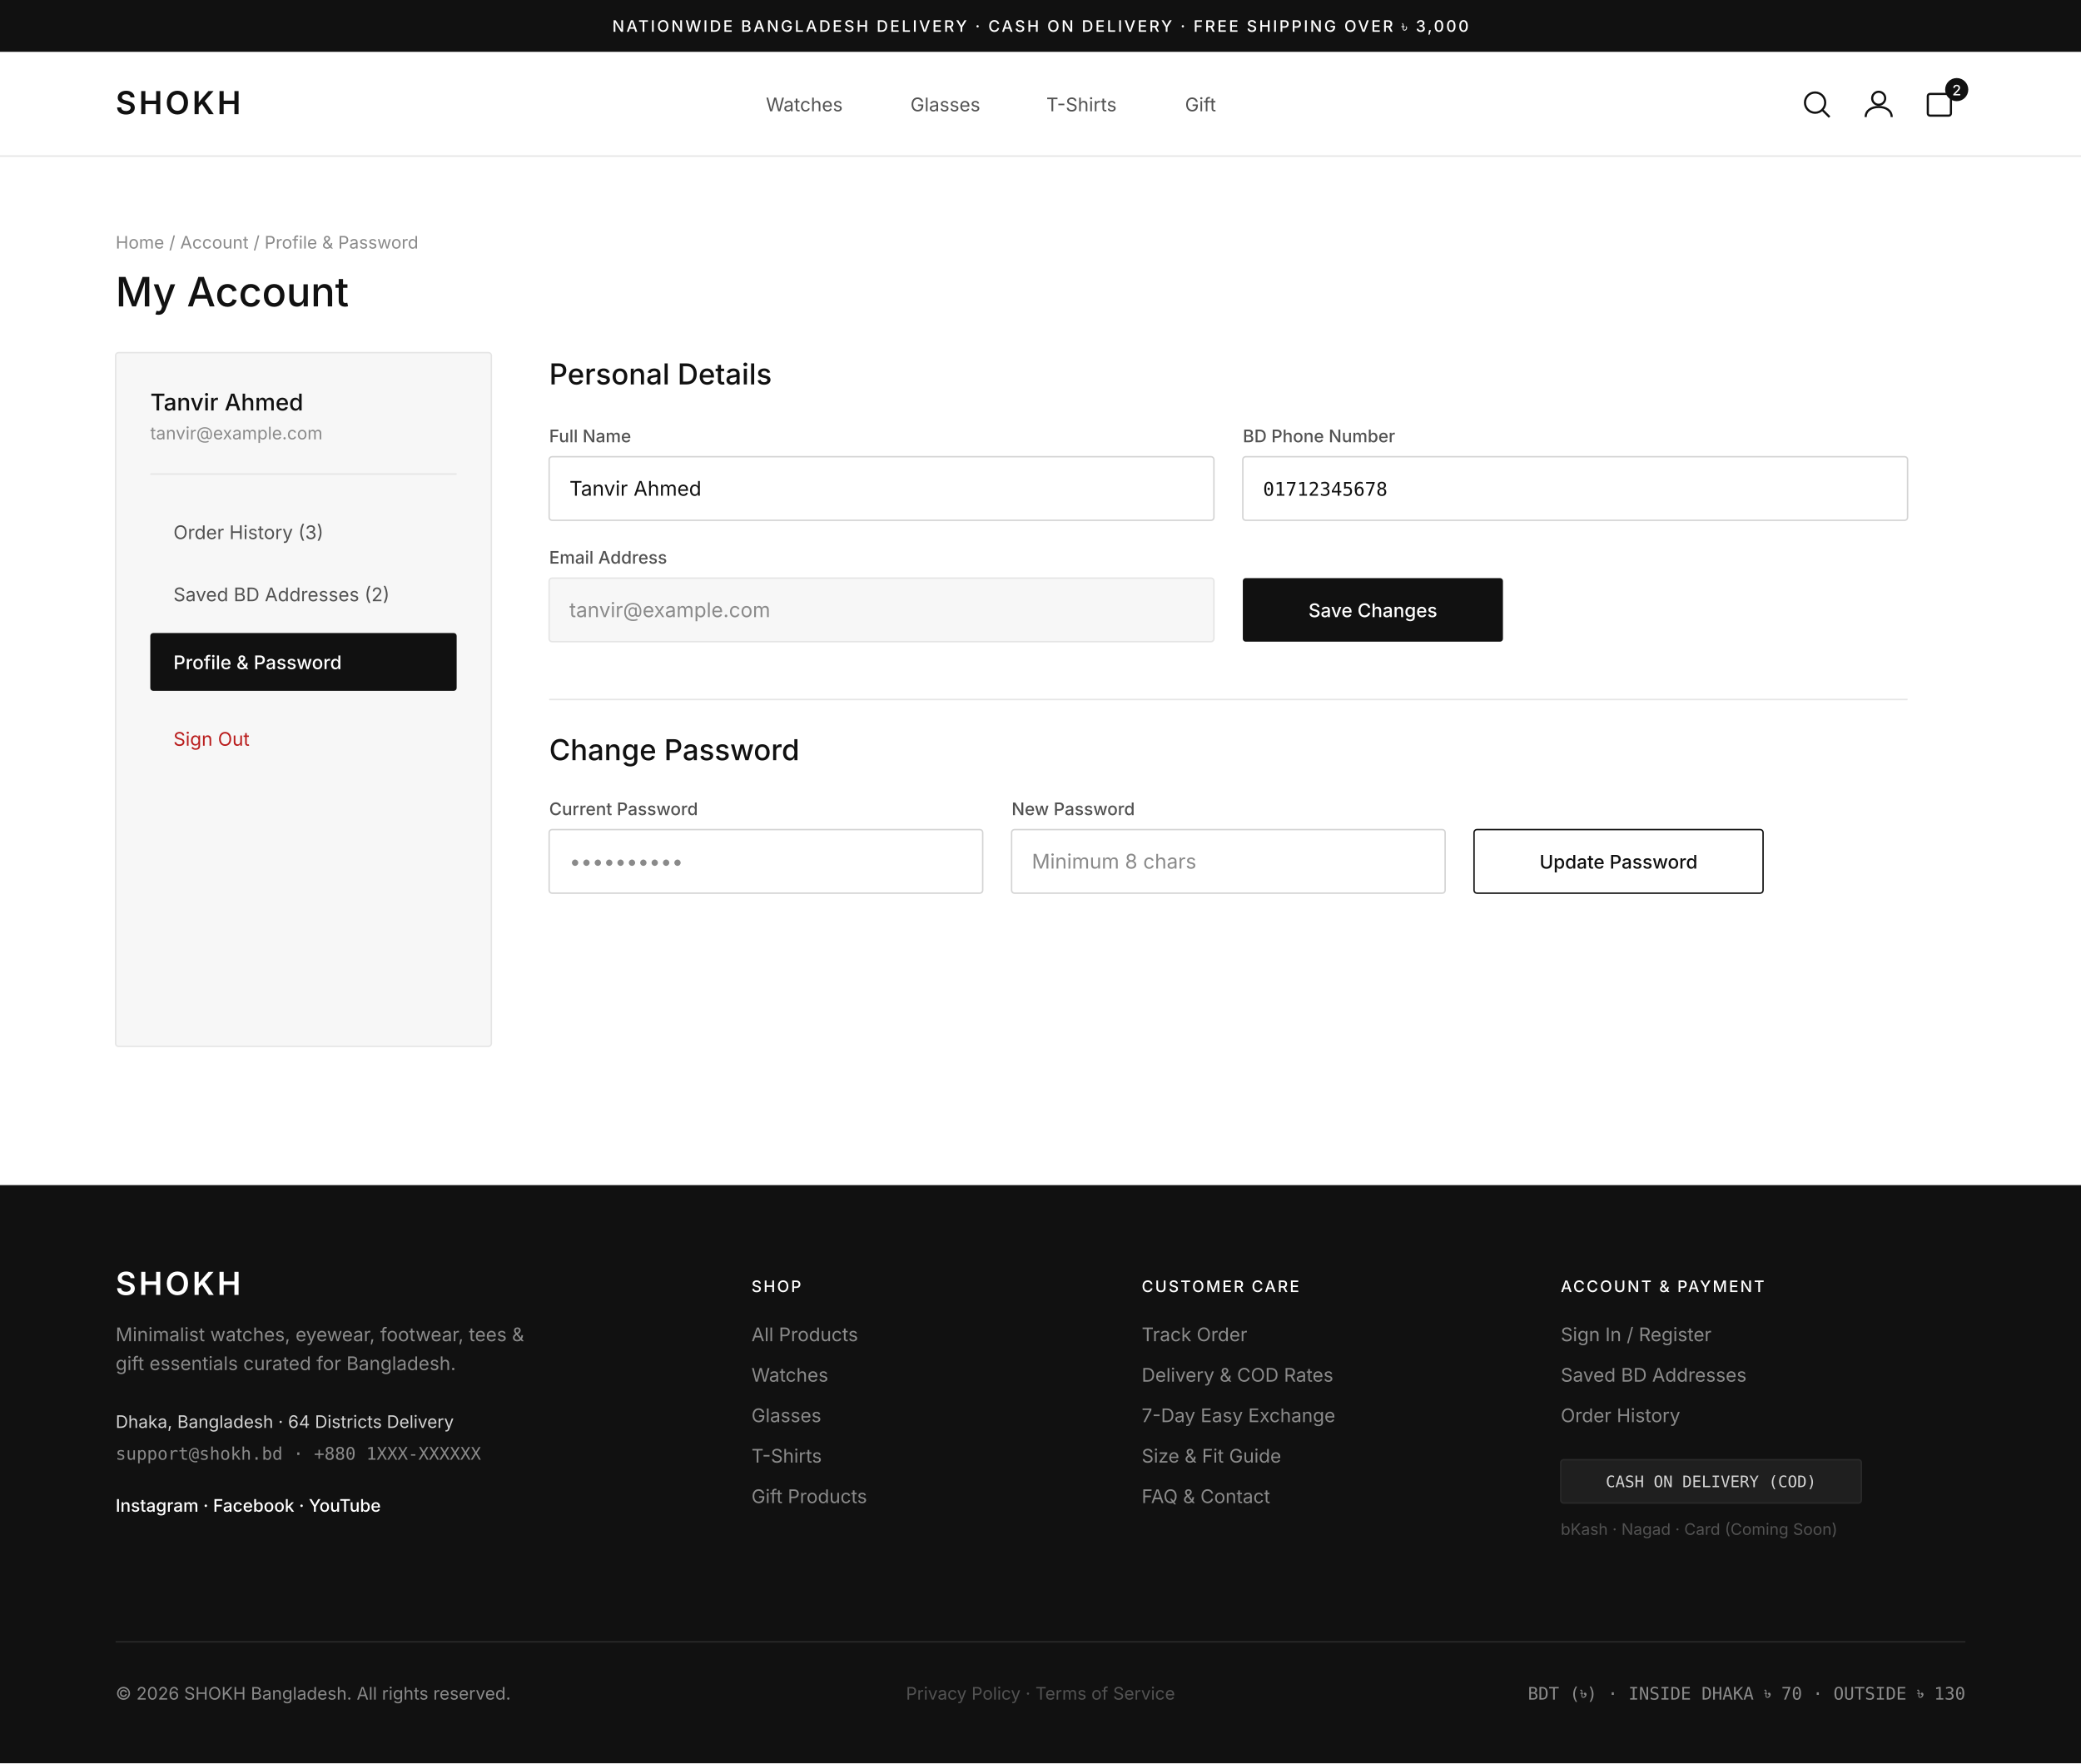
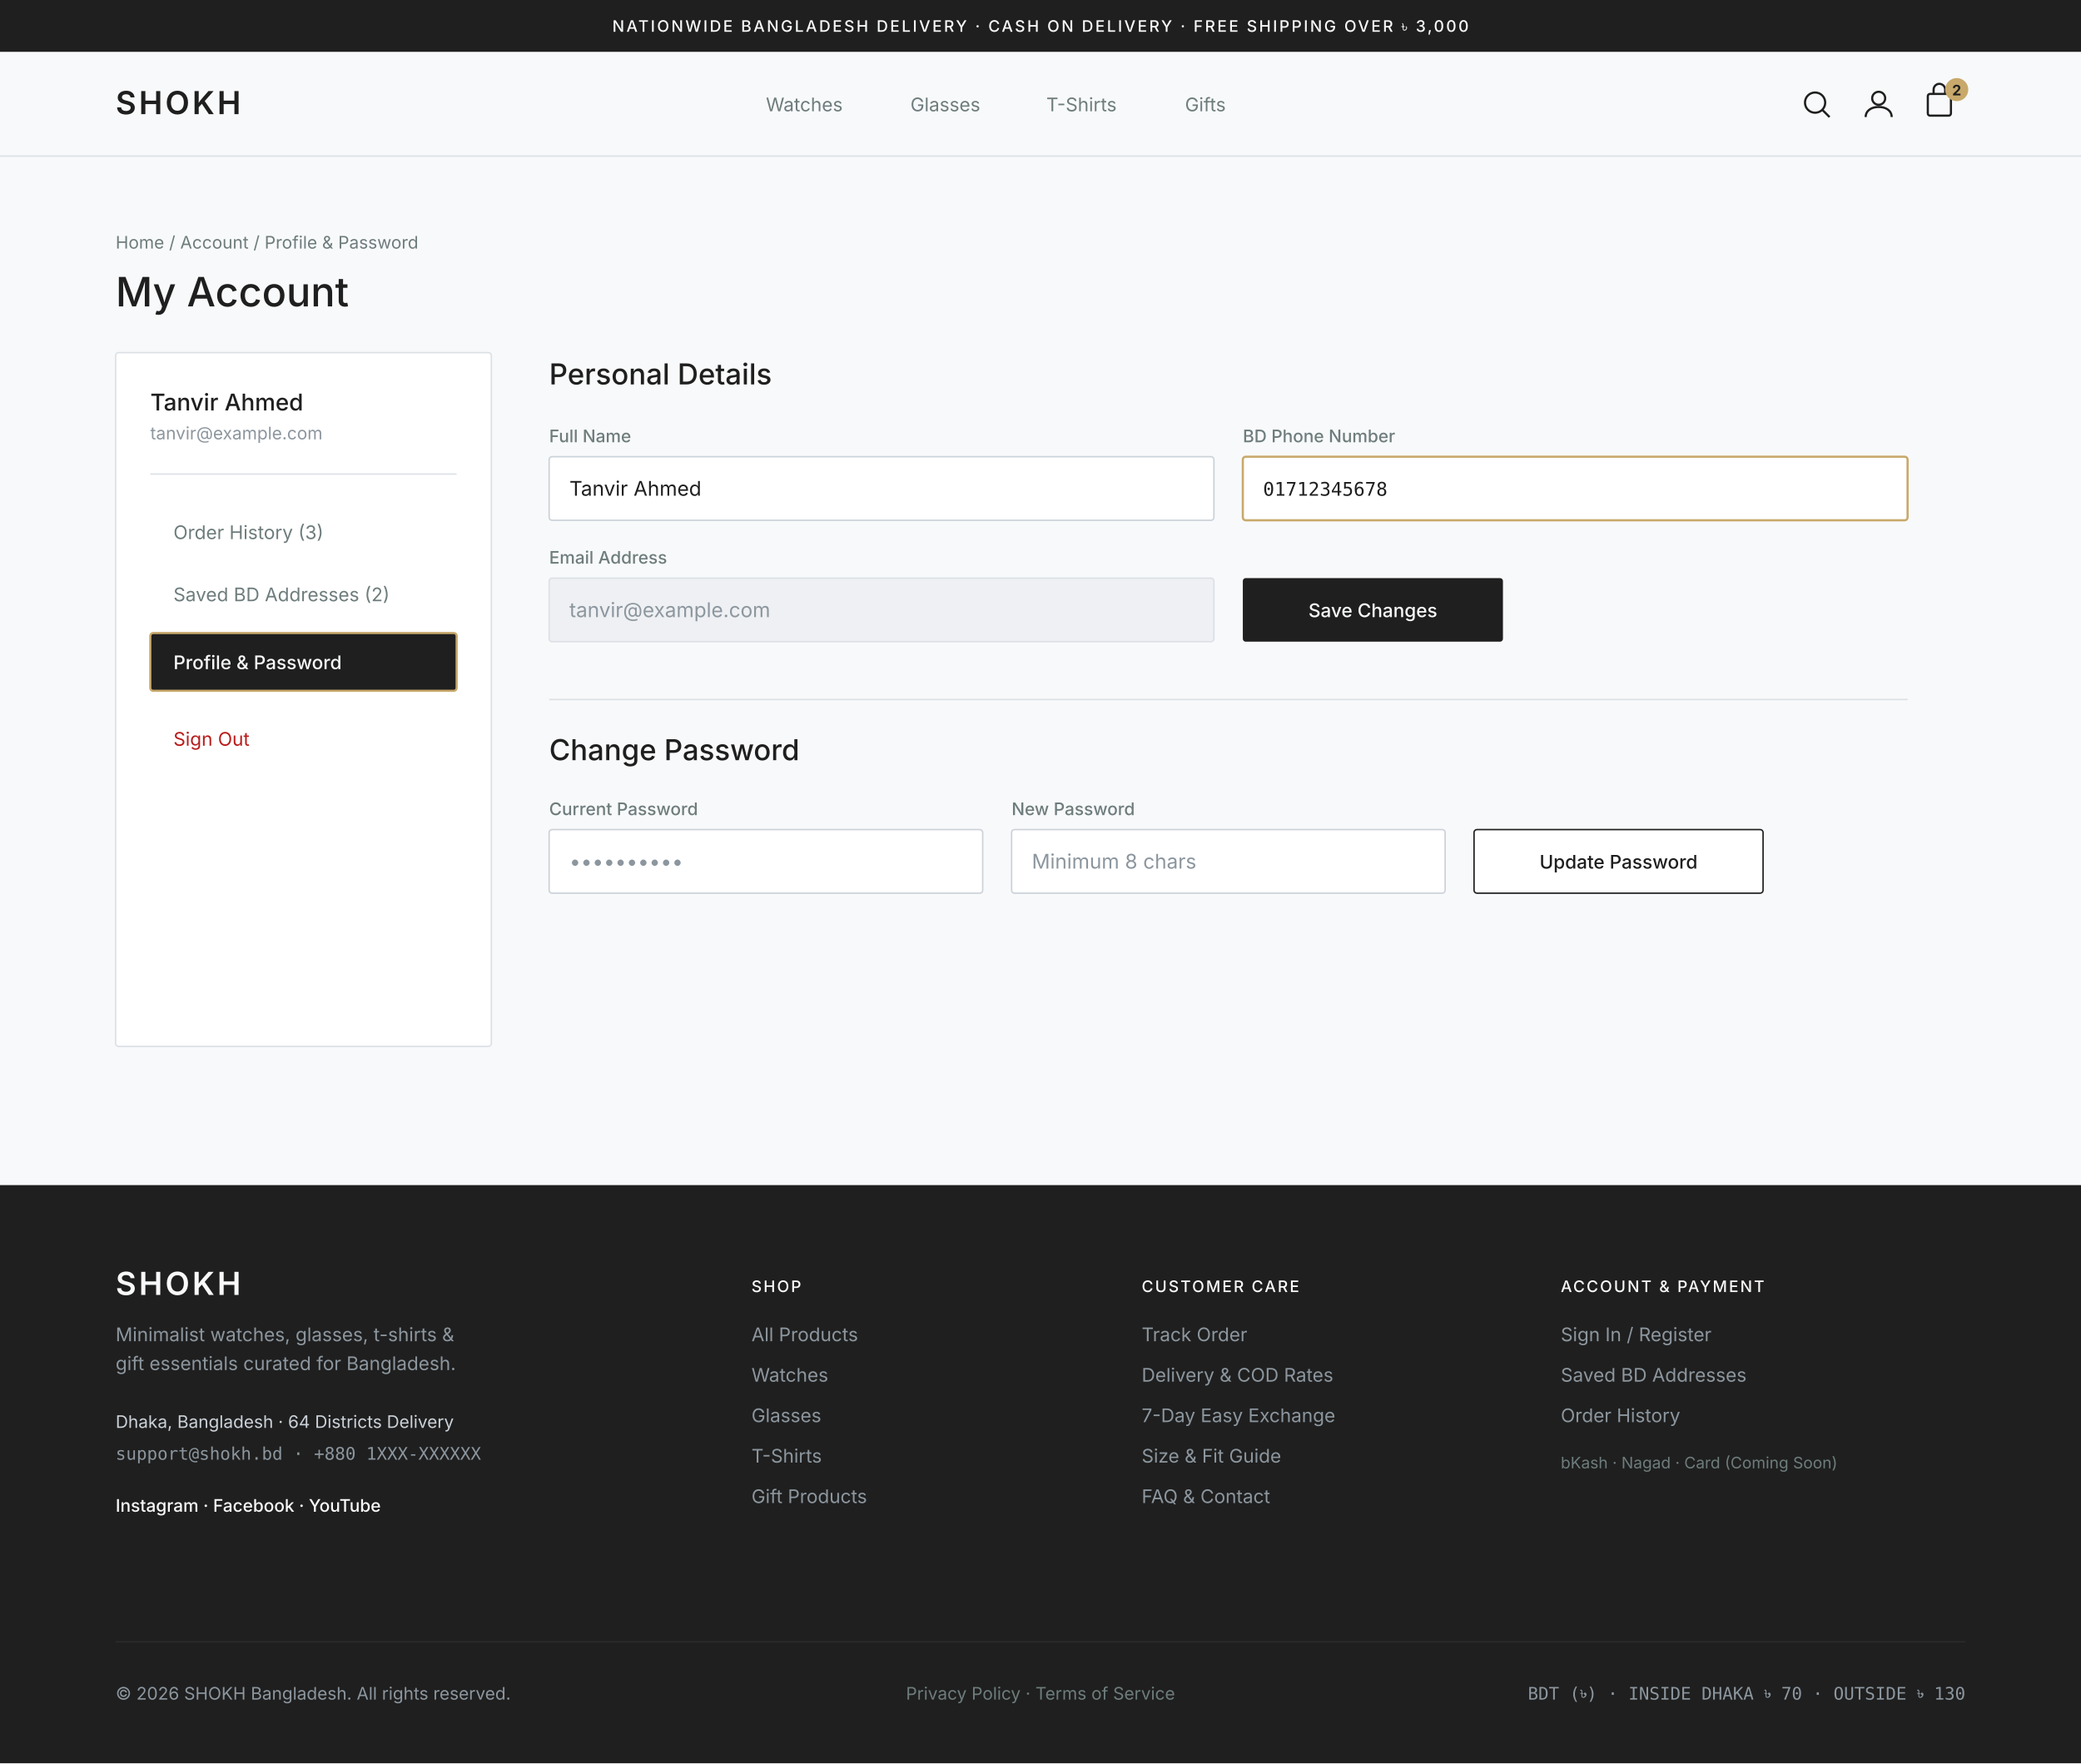
<svg xmlns="http://www.w3.org/2000/svg" width="1440" height="1220" viewBox="0 0 1440 1220" fill="none">
-   <rect id="Account-Profile-Desktop-BG" width="1440" height="1220" fill="#FFFFFF" />
+   <rect id="Account-Profile-Desktop-BG" width="1440" height="1220" fill="#F8F9FA" />
  <g id="01-Navbar">
-     <rect width="1440" height="36" fill="#111111" />
-     <text x="720" y="22" text-anchor="middle" fill="#FFFFFF" font-family="Inter, sans-serif" font-size="11" font-weight="500" letter-spacing="1.4">NATIONWIDE BANGLADESH DELIVERY  ·  CASH ON DELIVERY  ·  FREE SHIPPING OVER ৳ 3,000</text>
-     <rect y="36" width="1440" height="72" fill="#FFFFFF" />
-     <line x1="0" y1="108" x2="1440" y2="108" stroke="#E5E5E5" />
-     <text x="80" y="79" fill="#111111" font-family="Inter, sans-serif" font-size="22" font-weight="600" letter-spacing="1.8">SHOKH</text>
-     <text x="530" y="77" fill="#525252" font-family="Inter, sans-serif" font-size="13">Watches</text>
-     <text x="630" y="77" fill="#525252" font-family="Inter, sans-serif" font-size="13">Glasses</text>
-     <text x="724" y="77" fill="#525252" font-family="Inter, sans-serif" font-size="13">T-Shirts</text>
-     <text x="820" y="77" fill="#525252" font-family="Inter, sans-serif" font-size="13">Gift</text>
-     <circle cx="1256" cy="71" r="7" stroke="#111111" stroke-width="1.5" />
-     <line x1="1261" y1="76" x2="1266" y2="81" stroke="#111111" stroke-width="1.5" />
-     <circle cx="1300" cy="68" r="4.5" stroke="#111111" stroke-width="1.5" />
-     <path d="M1291 81C1291 76.5 1295 74 1300 74C1305 74 1309 76.5 1309 81" stroke="#111111" stroke-width="1.5" />
-     <rect x="1334" y="65" width="16" height="15" rx="1.5" stroke="#111111" stroke-width="1.5" />
-     <circle cx="1354" cy="62" r="8" fill="#111111" />
-     <text x="1354" y="66" text-anchor="middle" fill="#FFFFFF" font-family="Inter, sans-serif" font-size="10" font-weight="500">2</text>
+     <rect width="1440" height="36" fill="#1F1F1F" />
+     <text x="720" y="22" text-anchor="middle" fill="#F8F9FA" font-family="Inter, sans-serif" font-size="11" font-weight="500" letter-spacing="1.4">NATIONWIDE BANGLADESH DELIVERY  ·  CASH ON DELIVERY  ·  FREE SHIPPING OVER ৳ 3,000</text>
+     <rect y="36" width="1440" height="72" fill="#F8F9FA" />
+     <line x1="0" y1="108" x2="1440" y2="108" stroke="#DCE0E6" />
+     <text x="80" y="79" fill="#1F1F1F" font-family="Inter, sans-serif" font-size="22" font-weight="600" letter-spacing="1.8">SHOKH</text>
+     <text x="530" y="77" fill="#6E7C7C" font-family="Inter, sans-serif" font-size="13">Watches</text>
+     <text x="630" y="77" fill="#6E7C7C" font-family="Inter, sans-serif" font-size="13">Glasses</text>
+     <text x="724" y="77" fill="#6E7C7C" font-family="Inter, sans-serif" font-size="13">T-Shirts</text>
+     <text x="820" y="77" fill="#6E7C7C" font-family="Inter, sans-serif" font-size="13">Gifts</text>
+     <circle cx="1256" cy="71" r="7" stroke="#1F1F1F" stroke-width="1.5" />
+     <line x1="1261" y1="76" x2="1266" y2="81" stroke="#1F1F1F" stroke-width="1.5" />
+     <circle cx="1300" cy="68" r="4.5" stroke="#1F1F1F" stroke-width="1.5" />
+     <path d="M1291 81C1291 76.5 1295 74 1300 74C1305 74 1309 76.5 1309 81" stroke="#1F1F1F" stroke-width="1.5" />
+     <rect x="1334" y="65" width="16" height="15" rx="1.5" stroke="#1F1F1F" stroke-width="1.5" />
+     <path d="M1338 65V62C1338 59.8 1339.8 58 1342 58C1344.2 58 1346 59.8 1346 62V65" stroke="#1F1F1F" stroke-width="1.5" />
+     <circle cx="1354" cy="62" r="8" fill="#C8A96B" />
+     <text x="1354" y="66" text-anchor="middle" fill="#1F1F1F" font-family="Inter, sans-serif" font-size="10" font-weight="700">2</text>
  </g>
  <g id="02-Account-Profile" transform="translate(0, 148)">
-     <text x="80" y="24" fill="#8A8A8A" font-family="Inter, sans-serif" font-size="12">Home  /  Account  /  Profile &amp; Password</text>
-     <text x="80" y="64" fill="#111111" font-family="Inter, sans-serif" font-size="28" font-weight="500">My Account</text>
-     <rect x="80" y="96" width="260" height="480" rx="2" fill="#F7F7F7" stroke="#E5E5E5" />
-     <text x="104" y="136" fill="#111111" font-family="Inter, sans-serif" font-size="16" font-weight="500">Tanvir Ahmed</text>
-     <text x="104" y="156" fill="#8A8A8A" font-family="Inter, sans-serif" font-size="12">tanvir@example.com</text>
-     <line x1="104" y1="180" x2="316" y2="180" stroke="#E5E5E5" />
-     <text x="120" y="225" fill="#525252" font-family="Inter, sans-serif" font-size="13">Order History (3)</text>
-     <text x="120" y="268" fill="#525252" font-family="Inter, sans-serif" font-size="13">Saved BD Addresses (2)</text>
-     <rect x="104" y="290" width="212" height="40" rx="2" fill="#111111" />
-     <text x="120" y="315" fill="#FFFFFF" font-family="Inter, sans-serif" font-size="13" font-weight="500">Profile &amp; Password</text>
+     <text x="80" y="24" fill="#6E7C7C" font-family="Inter, sans-serif" font-size="12">Home  /  Account  /  Profile &amp; Password</text>
+     <text x="80" y="64" fill="#1F1F1F" font-family="Inter, sans-serif" font-size="28" font-weight="500">My Account</text>
+     <rect x="80" y="96" width="260" height="480" rx="2" fill="#FFFFFF" stroke="#DCE0E6" />
+     <text x="104" y="136" fill="#1F1F1F" font-family="Inter, sans-serif" font-size="16" font-weight="500">Tanvir Ahmed</text>
+     <text x="104" y="156" fill="#8C969E" font-family="Inter, sans-serif" font-size="12">tanvir@example.com</text>
+     <line x1="104" y1="180" x2="316" y2="180" stroke="#DCE0E6" />
+     <text x="120" y="225" fill="#6E7C7C" font-family="Inter, sans-serif" font-size="13">Order History (3)</text>
+     <text x="120" y="268" fill="#6E7C7C" font-family="Inter, sans-serif" font-size="13">Saved BD Addresses (2)</text>
+     <rect x="104" y="290" width="212" height="40" rx="2" fill="#1F1F1F" stroke="#C8A96B" stroke-width="1.5" />
+     <text x="120" y="315" fill="#F8F9FA" font-family="Inter, sans-serif" font-size="13" font-weight="500">Profile &amp; Password</text>
    <text x="120" y="368" fill="#B91C1C" font-family="Inter, sans-serif" font-size="13">Sign Out</text>
-     <text x="380" y="118" fill="#111111" font-family="Inter, sans-serif" font-size="20" font-weight="500">Personal Details</text>
-     <text x="380" y="158" fill="#525252" font-family="Inter, sans-serif" font-size="12" font-weight="500">Full Name</text>
-     <rect x="380" y="168" width="460" height="44" rx="2" fill="#FFFFFF" stroke="#D4D4D4" />
-     <text x="394" y="195" fill="#111111" font-family="Inter, sans-serif" font-size="14">Tanvir Ahmed</text>
-     <text x="860" y="158" fill="#525252" font-family="Inter, sans-serif" font-size="12" font-weight="500">BD Phone Number</text>
-     <rect x="860" y="168" width="460" height="44" rx="2" fill="#FFFFFF" stroke="#D4D4D4" />
-     <text x="874" y="195" fill="#111111" font-family="JetBrains Mono, monospace" font-size="13">01712345678</text>
-     <text x="380" y="242" fill="#525252" font-family="Inter, sans-serif" font-size="12" font-weight="500">Email Address</text>
-     <rect x="380" y="252" width="460" height="44" rx="2" fill="#F7F7F7" stroke="#E5E5E5" />
-     <text x="394" y="279" fill="#8A8A8A" font-family="Inter, sans-serif" font-size="14">tanvir@example.com</text>
-     <rect x="860" y="252" width="180" height="44" rx="2" fill="#111111" />
-     <text x="950" y="279" text-anchor="middle" fill="#FFFFFF" font-family="Inter, sans-serif" font-size="13" font-weight="500">Save Changes</text>
-     <line x1="380" y1="336" x2="1320" y2="336" stroke="#E5E5E5" />
-     <text x="380" y="378" fill="#111111" font-family="Inter, sans-serif" font-size="20" font-weight="500">Change Password</text>
-     <text x="380" y="416" fill="#525252" font-family="Inter, sans-serif" font-size="12" font-weight="500">Current Password</text>
-     <rect x="380" y="426" width="300" height="44" rx="2" fill="#FFFFFF" stroke="#D4D4D4" />
-     <text x="394" y="453" fill="#8A8A8A" font-family="Inter, sans-serif" font-size="14">••••••••••</text>
-     <text x="700" y="416" fill="#525252" font-family="Inter, sans-serif" font-size="12" font-weight="500">New Password</text>
-     <rect x="700" y="426" width="300" height="44" rx="2" fill="#FFFFFF" stroke="#D4D4D4" />
-     <text x="714" y="453" fill="#8A8A8A" font-family="Inter, sans-serif" font-size="14">Minimum 8 chars</text>
-     <rect x="1020" y="426" width="200" height="44" rx="2" fill="#FFFFFF" stroke="#111111" />
-     <text x="1120" y="453" text-anchor="middle" fill="#111111" font-family="Inter, sans-serif" font-size="13" font-weight="500">Update Password</text>
+     <text x="380" y="118" fill="#1F1F1F" font-family="Inter, sans-serif" font-size="20" font-weight="500">Personal Details</text>
+     <text x="380" y="158" fill="#6E7C7C" font-family="Inter, sans-serif" font-size="12" font-weight="500">Full Name</text>
+     <rect x="380" y="168" width="460" height="44" rx="2" fill="#FFFFFF" stroke="#CBD2D9" />
+     <text x="394" y="195" fill="#1F1F1F" font-family="Inter, sans-serif" font-size="14">Tanvir Ahmed</text>
+     <text x="860" y="158" fill="#6E7C7C" font-family="Inter, sans-serif" font-size="12" font-weight="500">BD Phone Number</text>
+     <rect x="860" y="168" width="460" height="44" rx="2" fill="#FFFFFF" stroke="#C8A96B" stroke-width="1.5" />
+     <text x="874" y="195" fill="#1F1F1F" font-family="JetBrains Mono, monospace" font-size="13">01712345678</text>
+     <text x="380" y="242" fill="#6E7C7C" font-family="Inter, sans-serif" font-size="12" font-weight="500">Email Address</text>
+     <rect x="380" y="252" width="460" height="44" rx="2" fill="#EEF0F3" stroke="#DCE0E6" />
+     <text x="394" y="279" fill="#8C969E" font-family="Inter, sans-serif" font-size="14">tanvir@example.com</text>
+     <rect x="860" y="252" width="180" height="44" rx="2" fill="#1F1F1F" />
+     <text x="950" y="279" text-anchor="middle" fill="#F8F9FA" font-family="Inter, sans-serif" font-size="13" font-weight="500">Save Changes</text>
+     <line x1="380" y1="336" x2="1320" y2="336" stroke="#DCE0E6" />
+     <text x="380" y="378" fill="#1F1F1F" font-family="Inter, sans-serif" font-size="20" font-weight="500">Change Password</text>
+     <text x="380" y="416" fill="#6E7C7C" font-family="Inter, sans-serif" font-size="12" font-weight="500">Current Password</text>
+     <rect x="380" y="426" width="300" height="44" rx="2" fill="#FFFFFF" stroke="#CBD2D9" />
+     <text x="394" y="453" fill="#8C969E" font-family="Inter, sans-serif" font-size="14">••••••••••</text>
+     <text x="700" y="416" fill="#6E7C7C" font-family="Inter, sans-serif" font-size="12" font-weight="500">New Password</text>
+     <rect x="700" y="426" width="300" height="44" rx="2" fill="#FFFFFF" stroke="#CBD2D9" />
+     <text x="714" y="453" fill="#8C969E" font-family="Inter, sans-serif" font-size="14">Minimum 8 chars</text>
+     <rect x="1020" y="426" width="200" height="44" rx="2" fill="#FFFFFF" stroke="#1F1F1F" />
+     <text x="1120" y="453" text-anchor="middle" fill="#1F1F1F" font-family="Inter, sans-serif" font-size="13" font-weight="500">Update Password</text>
  </g>
  <g id="03-Footer" transform="translate(0, 820)">
-     <rect width="1440" height="400" fill="#111111" />
-     <text x="80" y="76" fill="#FFFFFF" font-family="Inter, sans-serif" font-size="22" font-weight="600" letter-spacing="1.8">SHOKH</text>
-     <text x="80" y="108" fill="#8A8A8A" font-family="Inter, sans-serif" font-size="13">Minimalist watches, eyewear, footwear, tees &amp;</text>
-     <text x="80" y="128" fill="#8A8A8A" font-family="Inter, sans-serif" font-size="13">gift essentials curated for Bangladesh.</text>
-     <text x="80" y="168" fill="#D4D4D4" font-family="Inter, sans-serif" font-size="12">Dhaka, Bangladesh · 64 Districts Delivery</text>
-     <text x="80" y="190" fill="#8A8A8A" font-family="JetBrains Mono, monospace" font-size="12">support@shokh.bd  ·  +880 1XXX-XXXXXX</text>
-     <text x="80" y="226" fill="#FFFFFF" font-family="Inter, sans-serif" font-size="12" font-weight="500">Instagram   ·   Facebook   ·   YouTube</text>
-     <text x="520" y="74" fill="#FFFFFF" font-family="Inter, sans-serif" font-size="11" font-weight="500" letter-spacing="1.2">SHOP</text>
-     <text x="520" y="108" fill="#8A8A8A" font-family="Inter, sans-serif" font-size="13">All Products</text>
-     <text x="520" y="136" fill="#8A8A8A" font-family="Inter, sans-serif" font-size="13">Watches</text>
-     <text x="520" y="164" fill="#8A8A8A" font-family="Inter, sans-serif" font-size="13">Glasses</text>
-     <text x="520" y="192" fill="#8A8A8A" font-family="Inter, sans-serif" font-size="13">T-Shirts</text>
-     <text x="520" y="220" fill="#8A8A8A" font-family="Inter, sans-serif" font-size="13">Gift Products</text>
-     <text x="790" y="74" fill="#FFFFFF" font-family="Inter, sans-serif" font-size="11" font-weight="500" letter-spacing="1.2">CUSTOMER CARE</text>
-     <text x="790" y="108" fill="#8A8A8A" font-family="Inter, sans-serif" font-size="13">Track Order</text>
-     <text x="790" y="136" fill="#8A8A8A" font-family="Inter, sans-serif" font-size="13">Delivery &amp; COD Rates</text>
-     <text x="790" y="164" fill="#8A8A8A" font-family="Inter, sans-serif" font-size="13">7-Day Easy Exchange</text>
-     <text x="790" y="192" fill="#8A8A8A" font-family="Inter, sans-serif" font-size="13">Size &amp; Fit Guide</text>
-     <text x="790" y="220" fill="#8A8A8A" font-family="Inter, sans-serif" font-size="13">FAQ &amp; Contact</text>
-     <text x="1080" y="74" fill="#FFFFFF" font-family="Inter, sans-serif" font-size="11" font-weight="500" letter-spacing="1.2">ACCOUNT &amp; PAYMENT</text>
-     <text x="1080" y="108" fill="#8A8A8A" font-family="Inter, sans-serif" font-size="13">Sign In / Register</text>
-     <text x="1080" y="136" fill="#8A8A8A" font-family="Inter, sans-serif" font-size="13">Saved BD Addresses</text>
-     <text x="1080" y="164" fill="#8A8A8A" font-family="Inter, sans-serif" font-size="13">Order History</text>
-     <rect x="1080" y="190" width="208" height="30" rx="2" fill="#1F1F1F" stroke="#2A2A2A" />
-     <text x="1184" y="209" text-anchor="middle" fill="#D4D4D4" font-family="JetBrains Mono, monospace" font-size="11">CASH ON DELIVERY (COD)</text>
-     <text x="1080" y="242" fill="#525252" font-family="Inter, sans-serif" font-size="11">bKash · Nagad · Card (Coming Soon)</text>
+     <rect width="1440" height="400" fill="#1F1F1F" />
+     <text x="80" y="76" fill="#F8F9FA" font-family="Inter, sans-serif" font-size="22" font-weight="600" letter-spacing="1.8">SHOKH</text>
+     <text x="80" y="108" fill="#8C969E" font-family="Inter, sans-serif" font-size="13">Minimalist watches, glasses, t-shirts &amp;</text>
+     <text x="80" y="128" fill="#8C969E" font-family="Inter, sans-serif" font-size="13">gift essentials curated for Bangladesh.</text>
+     <text x="80" y="168" fill="#CBD2D9" font-family="Inter, sans-serif" font-size="12">Dhaka, Bangladesh · 64 Districts Delivery</text>
+     <text x="80" y="190" fill="#8C969E" font-family="JetBrains Mono, monospace" font-size="12">support@shokh.bd  ·  +880 1XXX-XXXXXX</text>
+     <text x="80" y="226" fill="#F8F9FA" font-family="Inter, sans-serif" font-size="12" font-weight="500">Instagram   ·   Facebook   ·   YouTube</text>
+     <text x="520" y="74" fill="#F8F9FA" font-family="Inter, sans-serif" font-size="11" font-weight="500" letter-spacing="1.2">SHOP</text>
+     <text x="520" y="108" fill="#8C969E" font-family="Inter, sans-serif" font-size="13">All Products</text>
+     <text x="520" y="136" fill="#8C969E" font-family="Inter, sans-serif" font-size="13">Watches</text>
+     <text x="520" y="164" fill="#8C969E" font-family="Inter, sans-serif" font-size="13">Glasses</text>
+     <text x="520" y="192" fill="#8C969E" font-family="Inter, sans-serif" font-size="13">T-Shirts</text>
+     <text x="520" y="220" fill="#8C969E" font-family="Inter, sans-serif" font-size="13">Gift Products</text>
+     <text x="790" y="74" fill="#F8F9FA" font-family="Inter, sans-serif" font-size="11" font-weight="500" letter-spacing="1.2">CUSTOMER CARE</text>
+     <text x="790" y="108" fill="#8C969E" font-family="Inter, sans-serif" font-size="13">Track Order</text>
+     <text x="790" y="136" fill="#8C969E" font-family="Inter, sans-serif" font-size="13">Delivery &amp; COD Rates</text>
+     <text x="790" y="164" fill="#8C969E" font-family="Inter, sans-serif" font-size="13">7-Day Easy Exchange</text>
+     <text x="790" y="192" fill="#8C969E" font-family="Inter, sans-serif" font-size="13">Size &amp; Fit Guide</text>
+     <text x="790" y="220" fill="#8C969E" font-family="Inter, sans-serif" font-size="13">FAQ &amp; Contact</text>
+     <text x="1080" y="74" fill="#F8F9FA" font-family="Inter, sans-serif" font-size="11" font-weight="500" letter-spacing="1.2">ACCOUNT &amp; PAYMENT</text>
+     <text x="1080" y="108" fill="#8C969E" font-family="Inter, sans-serif" font-size="13">Sign In / Register</text>
+     <text x="1080" y="136" fill="#8C969E" font-family="Inter, sans-serif" font-size="13">Saved BD Addresses</text>
+     <text x="1080" y="164" fill="#8C969E" font-family="Inter, sans-serif" font-size="13">Order History</text>
+     <text x="1080" y="196" fill="#6E7C7C" font-family="Inter, sans-serif" font-size="11">bKash · Nagad · Card (Coming Soon)</text>
    <line x1="80" y1="316" x2="1360" y2="316" stroke="#2A2A2A" />
-     <text x="80" y="356" fill="#8A8A8A" font-family="Inter, sans-serif" font-size="12">© 2026 SHOKH Bangladesh. All rights reserved.</text>
-     <text x="720" y="356" text-anchor="middle" fill="#525252" font-family="Inter, sans-serif" font-size="12">Privacy Policy  ·  Terms of Service</text>
-     <text x="1360" y="356" text-anchor="end" fill="#8A8A8A" font-family="JetBrains Mono, monospace" font-size="12">BDT (৳) · INSIDE DHAKA ৳ 70 · OUTSIDE ৳ 130</text>
+     <text x="80" y="356" fill="#8C969E" font-family="Inter, sans-serif" font-size="12">© 2026 SHOKH Bangladesh. All rights reserved.</text>
+     <text x="720" y="356" text-anchor="middle" fill="#6E7C7C" font-family="Inter, sans-serif" font-size="12">Privacy Policy  ·  Terms of Service</text>
+     <text x="1360" y="356" text-anchor="end" fill="#8C969E" font-family="JetBrains Mono, monospace" font-size="12">BDT (৳) · INSIDE DHAKA ৳ 70 · OUTSIDE ৳ 130</text>
  </g>
</svg>
